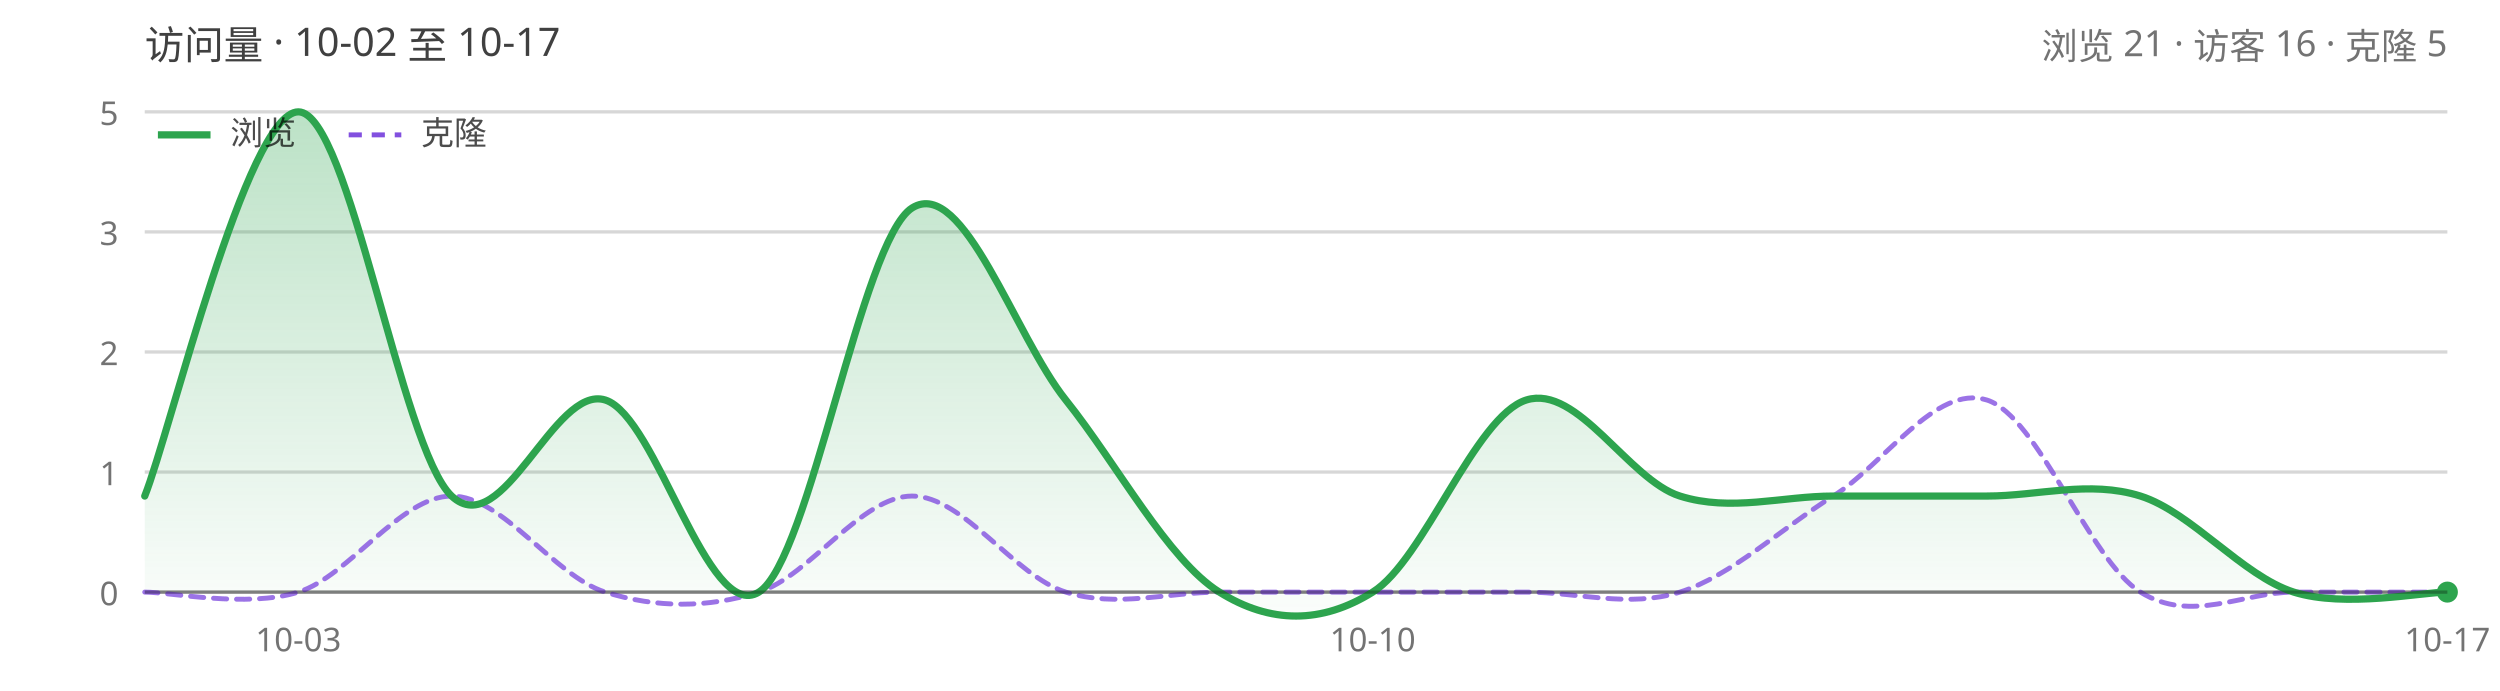
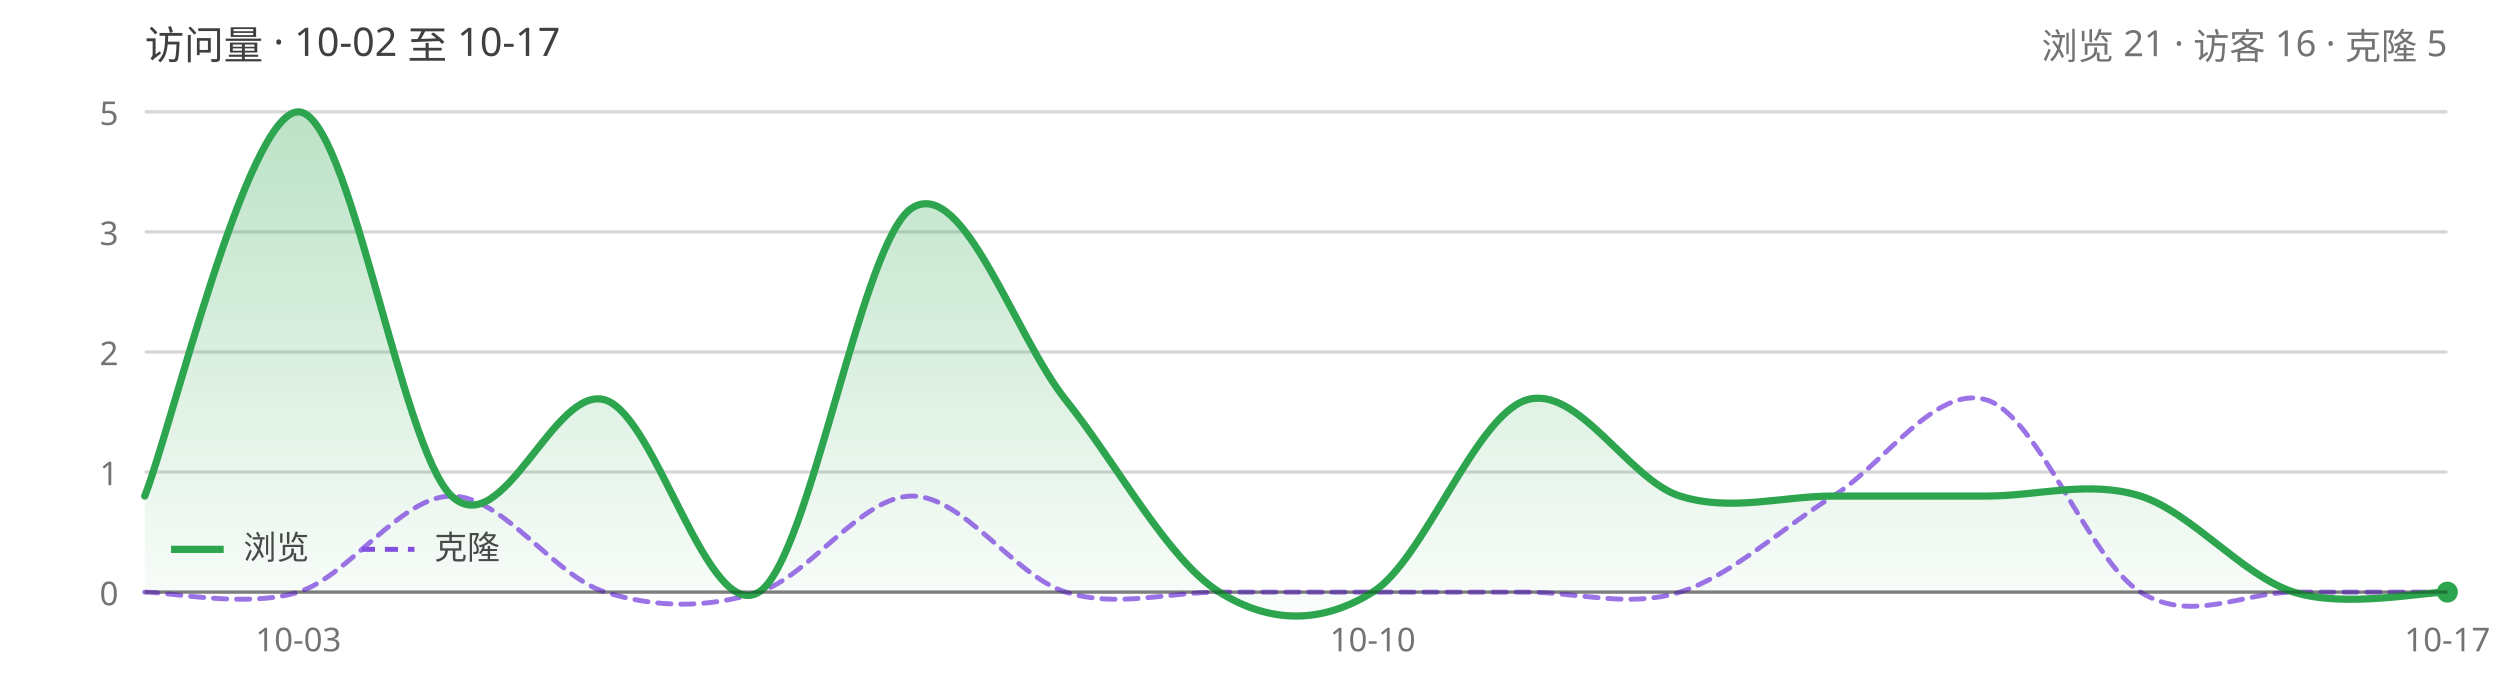
<svg xmlns="http://www.w3.org/2000/svg" width="760" height="210" viewBox="0 0 760 210" role="img" aria-label="Repository traffic, 10-02 至 10-17">
  <defs>
    <linearGradient id="fill" x1="0" y1="0" x2="0" y2="1">
      <stop offset="0%" stop-color="#2da44e" stop-opacity="0.32" />
      <stop offset="100%" stop-color="#2da44e" stop-opacity="0.02" />
    </linearGradient>
  </defs>
  <g font-family="-apple-system, BlinkMacSystemFont, 'Segoe UI', 'Noto Sans', Helvetica, Arial, sans-serif">
    <text x="44" y="18" font-size="12" fill="currentColor" fill-opacity="0.75">访问量 · 10-02 至 10-17</text>
    <text x="744" y="18" text-anchor="end" font-size="11" fill="currentColor" fill-opacity="0.55">浏览 21 · 访客 16 · 克隆 5</text>
    <line x1="44" y1="180.0" x2="744" y2="180.0" stroke="currentColor" stroke-opacity="0.3" stroke-width="1" />
    <text x="36" y="184.0" text-anchor="end" font-size="10" fill="currentColor" fill-opacity="0.55">0</text>
    <line x1="44" y1="143.5" x2="744" y2="143.5" stroke="currentColor" stroke-opacity="0.16" stroke-width="1" />
    <text x="36" y="147.5" text-anchor="end" font-size="10" fill="currentColor" fill-opacity="0.55">1</text>
    <line x1="44" y1="107.0" x2="744" y2="107.0" stroke="currentColor" stroke-opacity="0.16" stroke-width="1" />
    <text x="36" y="111.0" text-anchor="end" font-size="10" fill="currentColor" fill-opacity="0.55">2</text>
    <line x1="44" y1="70.5" x2="744" y2="70.5" stroke="currentColor" stroke-opacity="0.16" stroke-width="1" />
    <text x="36" y="74.5" text-anchor="end" font-size="10" fill="currentColor" fill-opacity="0.55">3</text>
    <line x1="44" y1="34.0" x2="744" y2="34.0" stroke="currentColor" stroke-opacity="0.16" stroke-width="1" />
    <text x="36" y="38.0" text-anchor="end" font-size="10" fill="currentColor" fill-opacity="0.55">5</text>
    <path d="M 44.0 150.8 C 51.8 131.3 75.1 34.0 90.7 34.0 C 106.2 34.0 121.8 136.2 137.3 150.8 C 152.9 165.4 168.4 116.7 184.0 121.6 C 199.6 126.5 215.1 189.7 230.7 180.0 C 246.2 170.3 261.8 72.9 277.3 63.2 C 292.9 53.5 308.4 102.1 324.0 121.6 C 339.6 141.1 355.1 170.3 370.7 180.0 C 386.2 189.7 401.8 189.7 417.3 180.0 C 432.9 170.3 448.4 126.5 464.0 121.6 C 479.6 116.7 495.1 145.9 510.7 150.8 C 526.2 155.7 541.8 150.8 557.3 150.8 C 572.9 150.8 588.4 150.8 604.0 150.8 C 619.6 150.8 635.1 145.9 650.7 150.8 C 666.2 155.7 681.8 175.1 697.3 180.0 C 712.9 184.9 736.2 180.0 744.0 180.0 L 744.0 180.0 L 44.0 180.0 Z" fill="url(#fill)" />
    <path d="M 44.0 180.0 C 51.8 180.0 75.1 184.9 90.7 180.0 C 106.2 175.1 121.8 150.8 137.3 150.8 C 152.9 150.8 168.4 175.1 184.0 180.0 C 199.6 184.9 215.1 184.9 230.7 180.0 C 246.2 175.1 261.8 150.8 277.3 150.8 C 292.9 150.8 308.4 175.1 324.0 180.0 C 339.6 184.9 355.1 180.0 370.7 180.0 C 386.2 180.0 401.8 180.0 417.3 180.0 C 432.9 180.0 448.4 180.0 464.0 180.0 C 479.6 180.0 495.1 184.9 510.7 180.0 C 526.2 175.1 541.8 160.5 557.3 150.8 C 572.9 141.1 588.4 116.7 604.0 121.6 C 619.6 126.5 635.1 170.3 650.7 180.0 C 666.2 189.7 681.8 180.0 697.3 180.0 C 712.9 180.0 736.2 180.0 744.0 180.0" fill="none" stroke="#8250df" stroke-width="1.5" stroke-linecap="round" stroke-opacity="0.8" stroke-dasharray="4 3" />
    <path d="M 44.0 150.8 C 51.8 131.3 75.1 34.0 90.7 34.0 C 106.2 34.0 121.8 136.2 137.3 150.8 C 152.9 165.4 168.4 116.7 184.0 121.6 C 199.6 126.5 215.1 189.7 230.7 180.0 C 246.2 170.3 261.8 72.9 277.3 63.2 C 292.9 53.5 308.4 102.1 324.0 121.6 C 339.6 141.1 355.1 170.3 370.7 180.0 C 386.2 189.7 401.8 189.7 417.3 180.0 C 432.9 170.3 448.4 126.5 464.0 121.6 C 479.6 116.7 495.1 145.9 510.7 150.8 C 526.2 155.7 541.8 150.8 557.3 150.8 C 572.9 150.8 588.4 150.8 604.0 150.8 C 619.6 150.8 635.1 145.9 650.7 150.8 C 666.2 155.7 681.8 175.1 697.3 180.0 C 712.9 184.9 736.2 180.0 744.0 180.0" fill="none" stroke="#2da44e" stroke-width="2.2" stroke-linecap="round" stroke-linejoin="round" />
    <circle cx="744.0" cy="180.0" r="3.2" fill="#2da44e" />
    <line x1="44" y1="180" x2="744" y2="180" stroke="currentColor" stroke-opacity="0.3" stroke-width="1" />
    <text x="744.0" y="198" text-anchor="middle" font-size="10" fill="currentColor" fill-opacity="0.55">10-17</text>
    <text x="417.3" y="198" text-anchor="middle" font-size="10" fill="currentColor" fill-opacity="0.55">10-10</text>
    <text x="90.7" y="198" text-anchor="middle" font-size="10" fill="currentColor" fill-opacity="0.55">10-03</text>
-     <g transform="translate(48,44)" font-size="10" fill="currentColor" fill-opacity="0.7">
+     <g transform="translate(52,170)" font-size="10" fill="currentColor" fill-opacity="0.7">
      <line x1="0" y1="-3" x2="16" y2="-3" stroke="#2da44e" stroke-width="2.2" />
      <text x="22" y="0">浏览</text>
      <line x1="58" y1="-3" x2="74" y2="-3" stroke="#8250df" stroke-width="1.5" stroke-dasharray="4 3" />
      <text x="80" y="0">克隆</text>
    </g>
  </g>
</svg>
